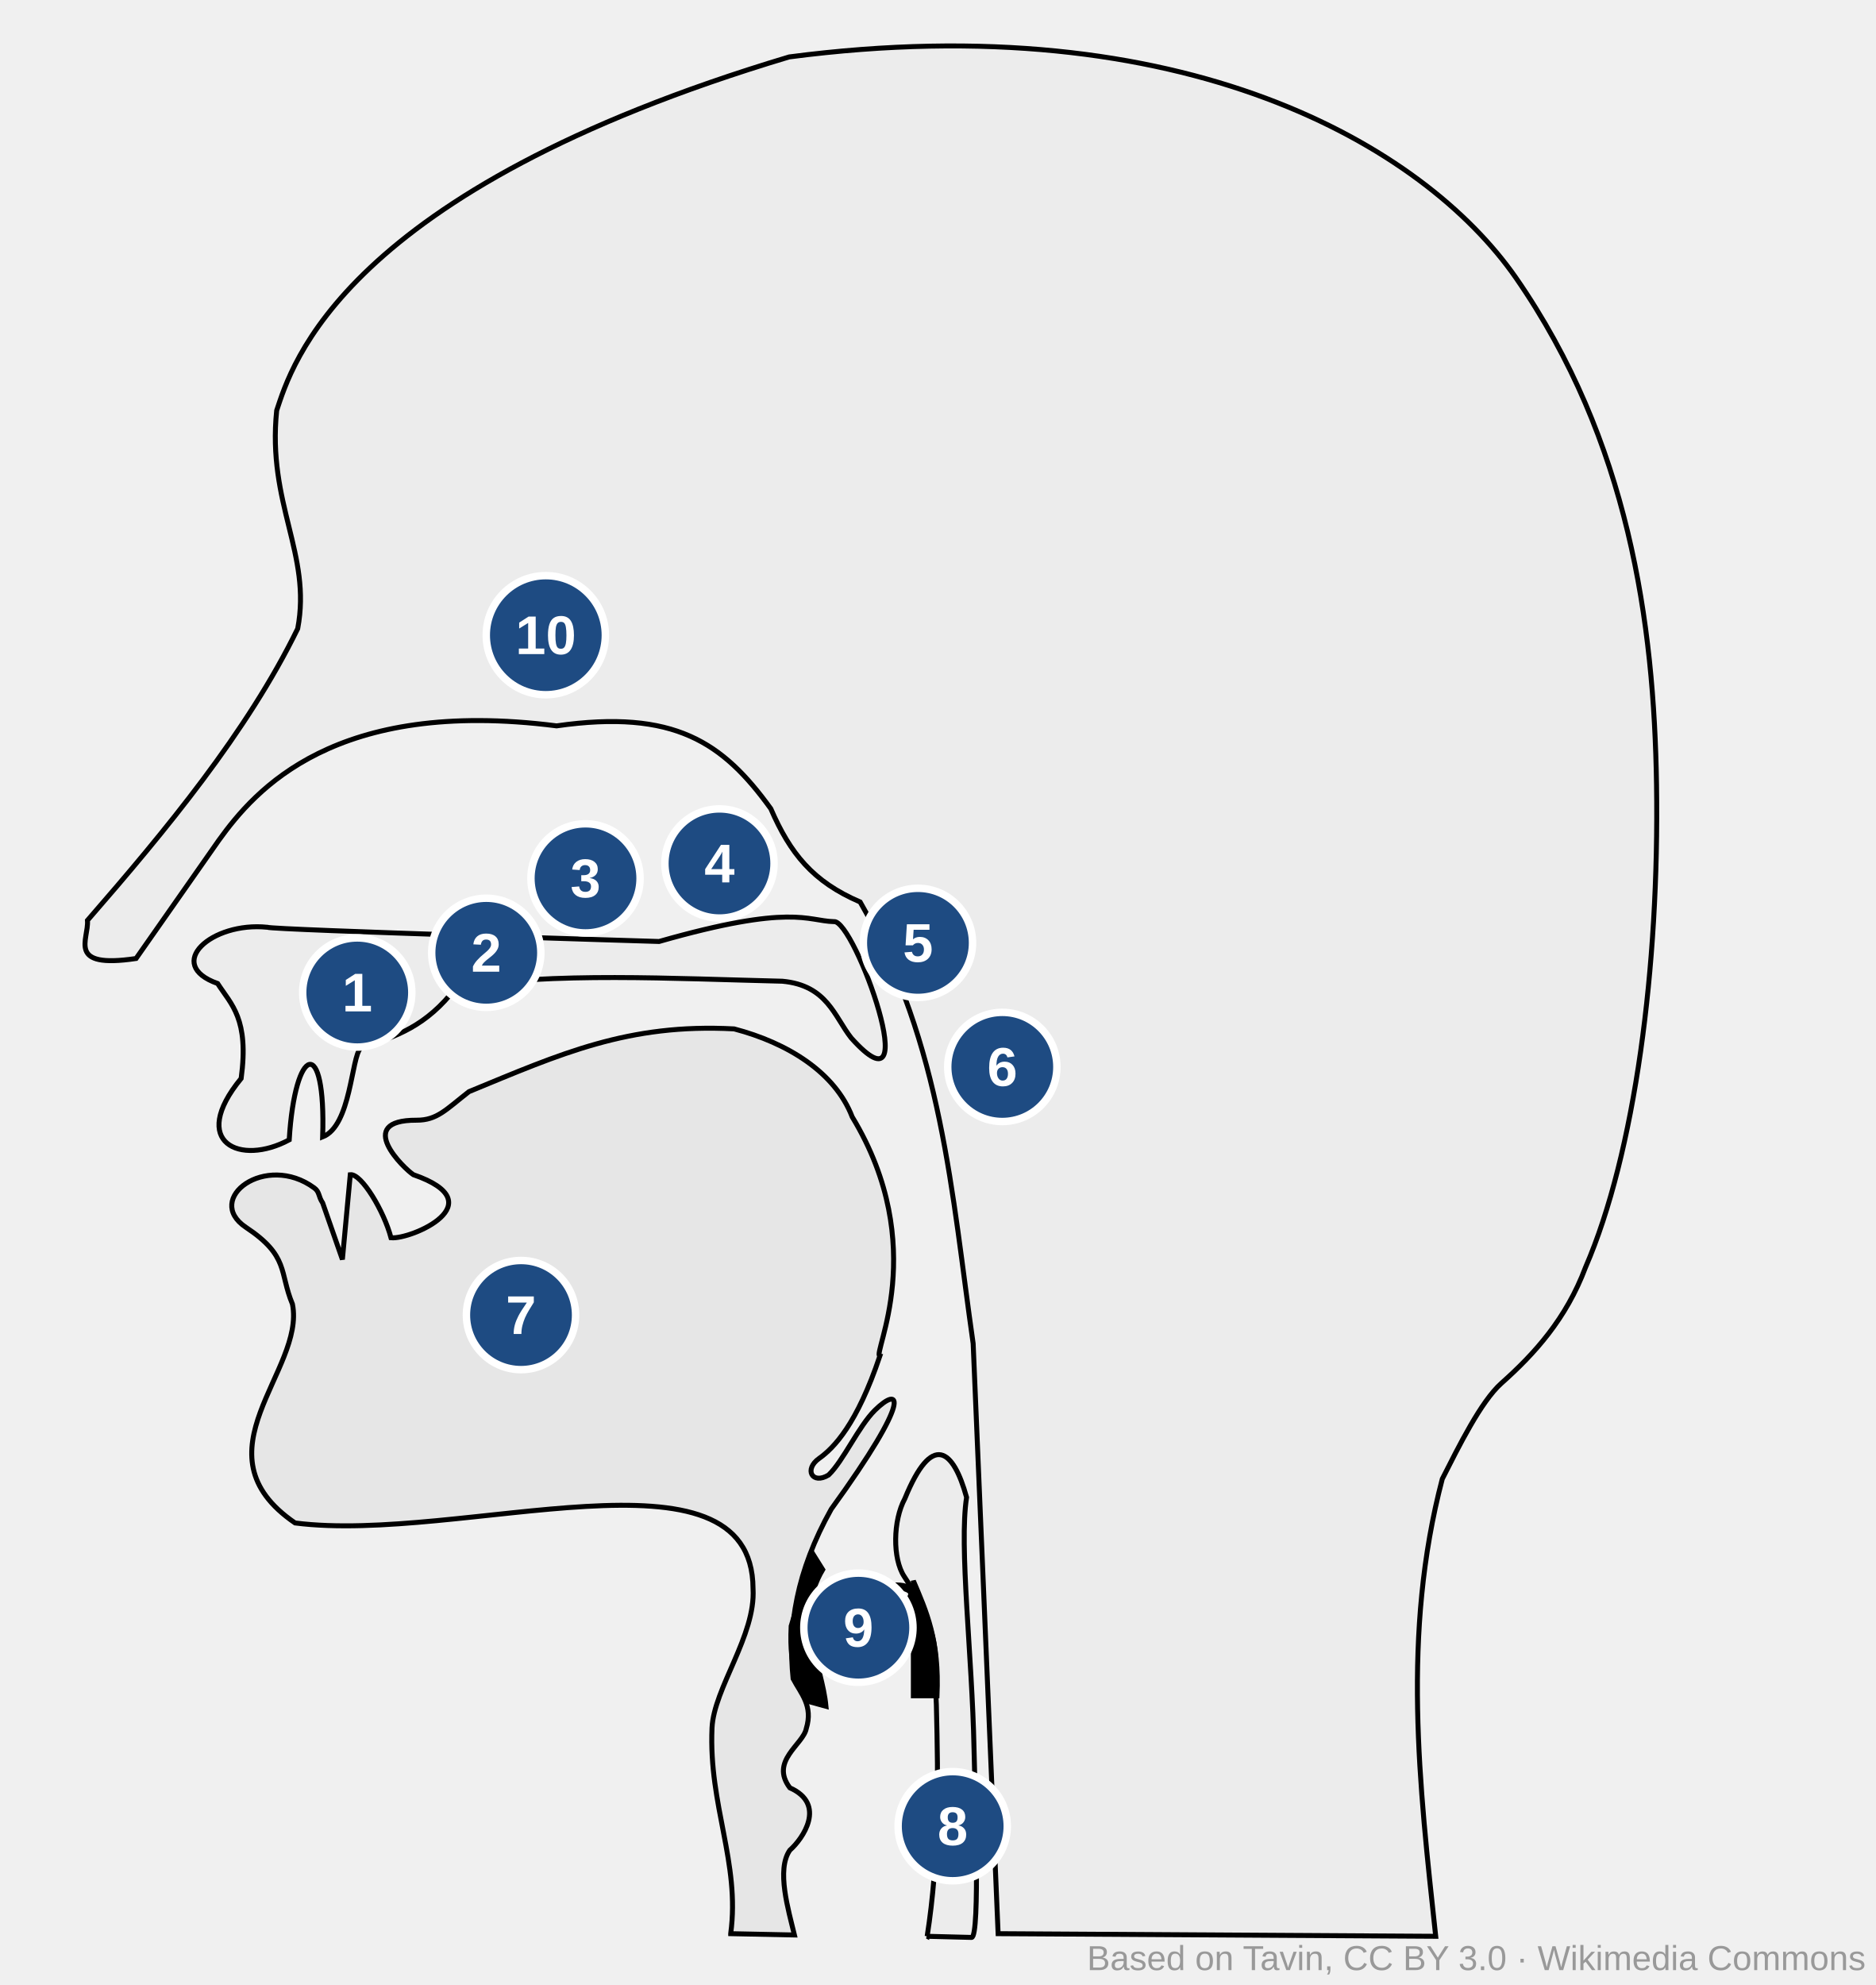
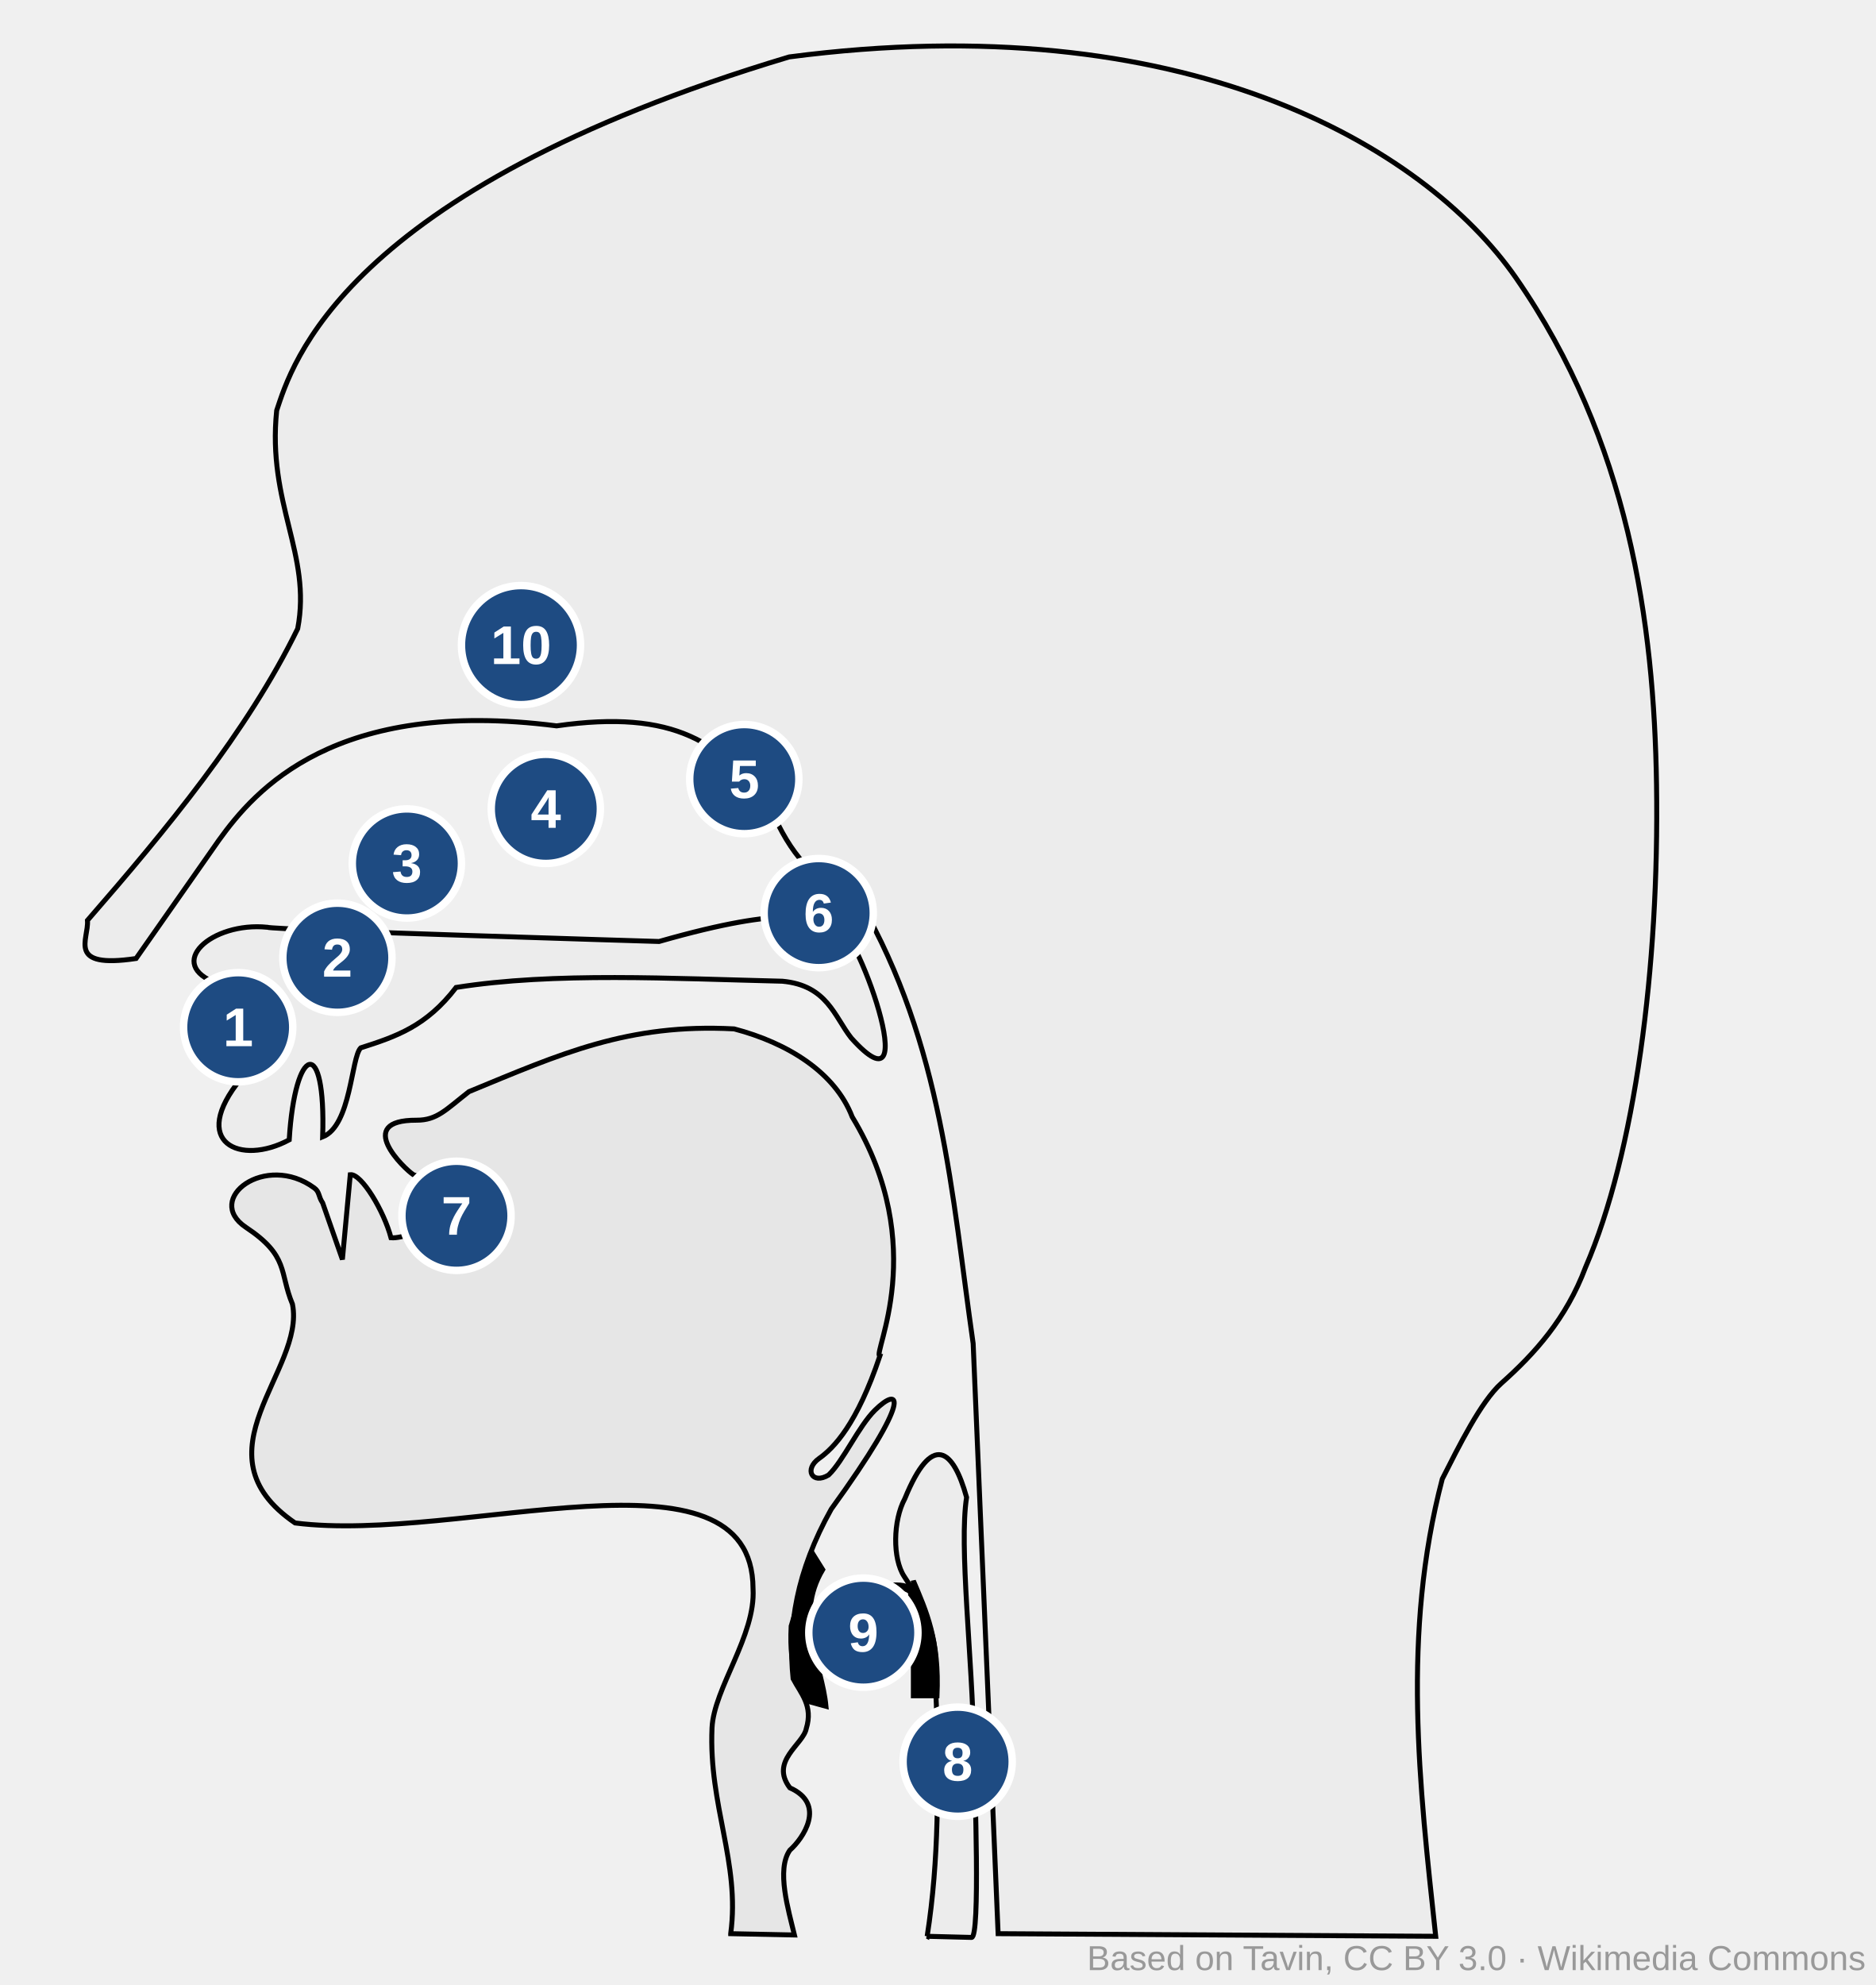
<svg xmlns="http://www.w3.org/2000/svg" id="svg2" version="1.1" width="378" height="400" viewBox="0 0 378 400">
  <defs id="defs6">
    <style>
      .lbl-circle { fill:#1e4b82; stroke:#fff; stroke-width:1.5; }
      .lbl-text   { fill:#fff; font-family:Arial,sans-serif; font-size:11px;
                    font-weight:bold; text-anchor:middle; dominant-baseline:central; }
      .attrib     { fill:#999; font-family:Arial,sans-serif; font-size:7px;
                    text-anchor:end; }
    </style>
  </defs>
  <g id="g2990">
    <path id="path3015" d="m 147.262,389.656 12.844,0.265 c -1.193,-4.989 -3.681,-13.139 -0.927,-17.082 2.621,-2.302 7.465,-9.257 1e-5,-12.58 -4.075,-5.401 2.691,-8.708 3.31,-11.918 1.426,-4.637 -1.093,-7.083 -2.648,-10.064 -1.074,-10.44 0.651,-21.61 7.68,-34.164 16.693,-23.05 13.796,-24.854 8.803,-19.935 -3.289,3.24 -6.363,10.221 -9.332,13.049 -3.316,2.025 -5.008,-1.142 -1.905,-3.34 2.977,-2.109 7.626,-6.897 12.234,-20.628 -1.626,-0.289 10.284,-22.035 -5.576,-48.199 -3.466,-8.996 -13.03,-14.905 -23.791,-17.725 -21.36,-1.146 -34.961,5.032 -53.437,12.644 -4.627,3.6 -6.414,5.77 -10.567,5.754 -12.741,-0.049 -2.452,9.805 -0.646,10.979 16.576,5.72 -0.443,13.104 -4.502,12.712 -1.428,-5.402 -5.948,-12.95 -8.21,-12.712 l -1.589,17.082 -3.973,-11.388 c -0.916,-1.36 -0.577,-2.199 -1.696,-3.022 -9.804,-7.212 -22.326,2.213 -13.797,7.921 8.772,5.816 6.706,9.038 9.402,15.493 2.679,13.382 -20.124,29.977 0.53,44.095 33.385,4.275 92.2,-17.574 92.295,13.242 0.563,9.433 -7.91,20.079 -8.268,28.072 -0.7,15.634 5.701,27.109 3.766,41.447 z" style="fill:#e6e6e6;stroke:#000000;stroke-width:1px;stroke-linecap:butt;stroke-linejoin:miter;stroke-opacity:1" />
    <path id="path2989" d="m 201.156,389.656 88.19,0.53 c -3.297,-30.563 -6.876,-60.968 1.324,-92.162 3.336,-6.569 7.791,-15.613 11.919,-19.288 6.661,-5.929 13.047,-12.95 16.948,-23.35 9.951,-22.972 14.871,-60.491 14.312,-97.258 C 333.353,125.566 328.268,88.803 305.501,55.965 286.869,29.199 238.471,1.071 159.047,11.473 68.666,38.55 58.723,73.868 55.762,82.713 c -1.948,18.852 7.092,28.901 4.237,43.962 -10.19,20.859 -26.637,40.708 -42.373,58.793 0.314,3.825 -4.353,9.785 9.799,7.68 l 16.685,-23.835 c 7.321,-10.169 23.367,-28.763 68.062,-23.041 23.795,-3.403 33.544,3.362 43.168,16.685 3.912,9.024 8.467,14.705 18.009,18.803 16.59,28.877 18.438,58.745 22.776,88.984 z" style="fill:#ececec;stroke:#000000;stroke-width:1px;stroke-linecap:butt;stroke-linejoin:miter;stroke-opacity:1" />
    <path id="path2991" d="m 168.048,185.72 c -5.394,-0.132 -8.418,-3.659 -35.219,4 0,0 -77.918,-2.338 -78.977,-2.868 -11.216,-1.15 -20.871,7.49 -9.992,11.337 2.763,4.283 6.362,7.088 4.741,19.128 -10.663,12.978 -0.162,17.685 9.686,12.373 1.149,-19.054 7.417,-21.268 6.739,-0.594 5.754,-2.237 5.727,-16.027 7.677,-17.939 7.204,-2.309 13.217,-4.35 19.215,-12.173 19.736,-3.135 43.692,-1.776 65.754,-1.258 9.052,0.829 10.496,7.155 13.887,11.445 15.398,17.143 0.593,-24.084 -3.511,-23.451 z" style="fill:#ececec;stroke:#000000;stroke-width:1px;stroke-linecap:butt;stroke-linejoin:miter;stroke-opacity:1" />
    <path id="path3017" d="m 186.855,390.186 8.951,0.227 c 1.779,0.045 0.648,-30.15 0.49,-38.142 -0.371,-18.74 -3.034,-40.668 -1.495,-50.539 -2.684,-9.724 -6.951,-13.21 -12.447,0.265 -2.389,4.4 -2.486,12.098 -0.132,15.666 8.4,12.732 5.982,17.881 6.488,25.913 0.384,15.867 0.581,30.96 -1.854,46.611 z" style="fill:#ececec;stroke:#000000;stroke-width:1px;stroke-linecap:butt;stroke-linejoin:miter;stroke-opacity:1" />
    <path transform="matrix(0.4876283,-0.1779116,0.1457737,0.5951332,466.1326,-20.33025)" d="m -689.098,367.425 c 0,3.118 -9.841,5.645 -21.981,5.645 -12.14,0 -21.981,-2.527 -21.981,-5.645 0,-3.118 9.841,-5.645 21.981,-5.645 12.14,0 21.981,2.527 21.981,5.645 z" id="path3019" style="fill:none;stroke:#000000;stroke-width:2.6;stroke-linecap:butt;stroke-linejoin:miter;stroke-miterlimit:4;stroke-opacity:1;stroke-dasharray:none" />
    <path id="path3021" d="m 184.074,341.721 4.767,0 c 0.509,-11.22 -2.185,-17.104 -4.767,-23.173 z" style="fill:#000000;stroke:#000000;stroke-width:1px;stroke-linecap:butt;stroke-linejoin:miter;stroke-opacity:1" />
    <path id="path3023" d="m 162.623,342.78 3.84,1.059 c -0.793,-8.525 -6.48,-17.758 -0.662,-27.543 l -1.986,-3.178 -4.37,14.566 c -0.463,9.599 1.815,10.974 3.178,15.096 z" style="fill:#000000;stroke:#000000;stroke-width:1px;stroke-linecap:butt;stroke-linejoin:miter;stroke-opacity:1" />
  </g>
-   <circle class="lbl-circle" cx="72" cy="200" r="11" />
-   <text class="lbl-text" x="72" y="200">1</text>
-   <circle class="lbl-circle" cx="98" cy="192" r="11" />
-   <text class="lbl-text" x="98" y="192">2</text>
-   <circle class="lbl-circle" cx="118" cy="177" r="11" />
-   <text class="lbl-text" x="118" y="177">3</text>
-   <circle class="lbl-circle" cx="145" cy="174" r="11" />
-   <text class="lbl-text" x="145" y="174">4</text>
-   <circle class="lbl-circle" cx="185" cy="190" r="11" />
-   <text class="lbl-text" x="185" y="190">5</text>
-   <circle class="lbl-circle" cx="202" cy="215" r="11" />
-   <text class="lbl-text" x="202" y="215">6</text>
-   <circle class="lbl-circle" cx="105" cy="265" r="11" />
-   <text class="lbl-text" x="105" y="265">7</text>
-   <circle class="lbl-circle" cx="192" cy="368" r="11" />
-   <text class="lbl-text" x="192" y="368">8</text>
-   <circle class="lbl-circle" cx="173" cy="328" r="11" />
-   <text class="lbl-text" x="173" y="328">9</text>
-   <circle class="lbl-circle" cx="110" cy="128" r="12" />
-   <text class="lbl-text" x="110" y="128">10</text>
+   <circle class="lbl-circle" cx="48" cy="207" r="11" />
+   <text class="lbl-text" x="48" y="207">1</text>
+   <circle class="lbl-circle" cx="68" cy="193" r="11" />
+   <text class="lbl-text" x="68" y="193">2</text>
+   <circle class="lbl-circle" cx="82" cy="174" r="11" />
+   <text class="lbl-text" x="82" y="174">3</text>
+   <circle class="lbl-circle" cx="110" cy="163" r="11" />
+   <text class="lbl-text" x="110" y="163">4</text>
+   <circle class="lbl-circle" cx="150" cy="157" r="11" />
+   <text class="lbl-text" x="150" y="157">5</text>
+   <circle class="lbl-circle" cx="165" cy="184" r="11" />
+   <text class="lbl-text" x="165" y="184">6</text>
+   <circle class="lbl-circle" cx="92" cy="245" r="11" />
+   <text class="lbl-text" x="92" y="245">7</text>
+   <circle class="lbl-circle" cx="193" cy="355" r="11" />
+   <text class="lbl-text" x="193" y="355">8</text>
+   <circle class="lbl-circle" cx="174" cy="329" r="11" />
+   <text class="lbl-text" x="174" y="329">9</text>
+   <circle class="lbl-circle" cx="105" cy="130" r="12" />
+   <text class="lbl-text" x="105" y="130">10</text>
  <text class="attrib" x="376" y="397">Based on Tavin, CC BY 3.0 · Wikimedia Commons</text>
</svg>
